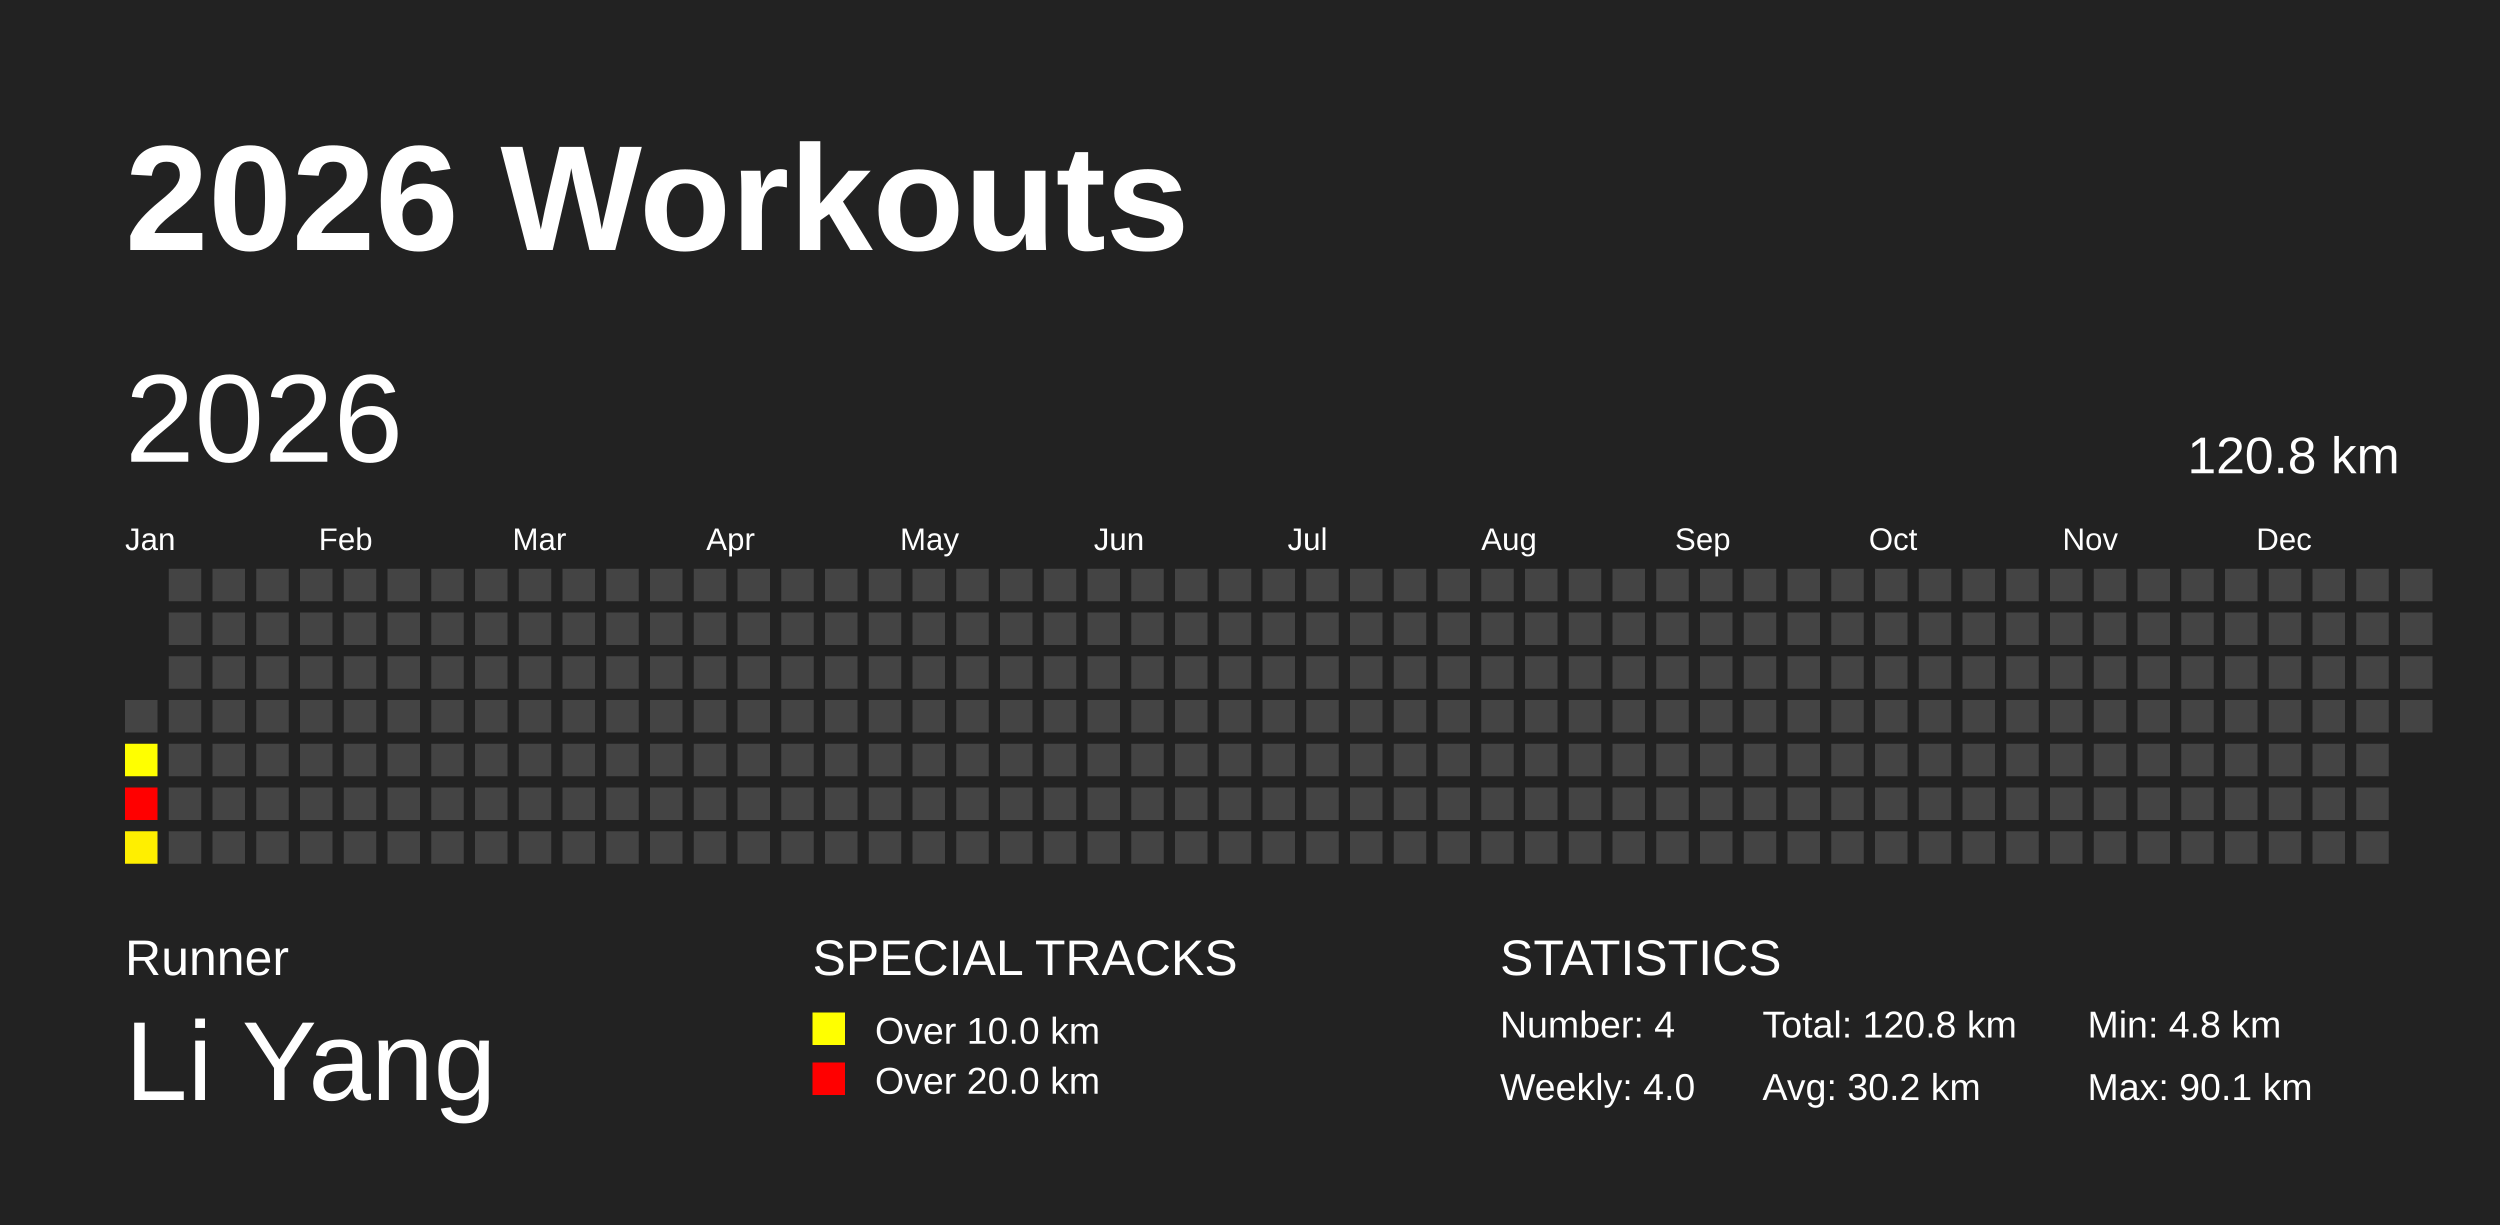
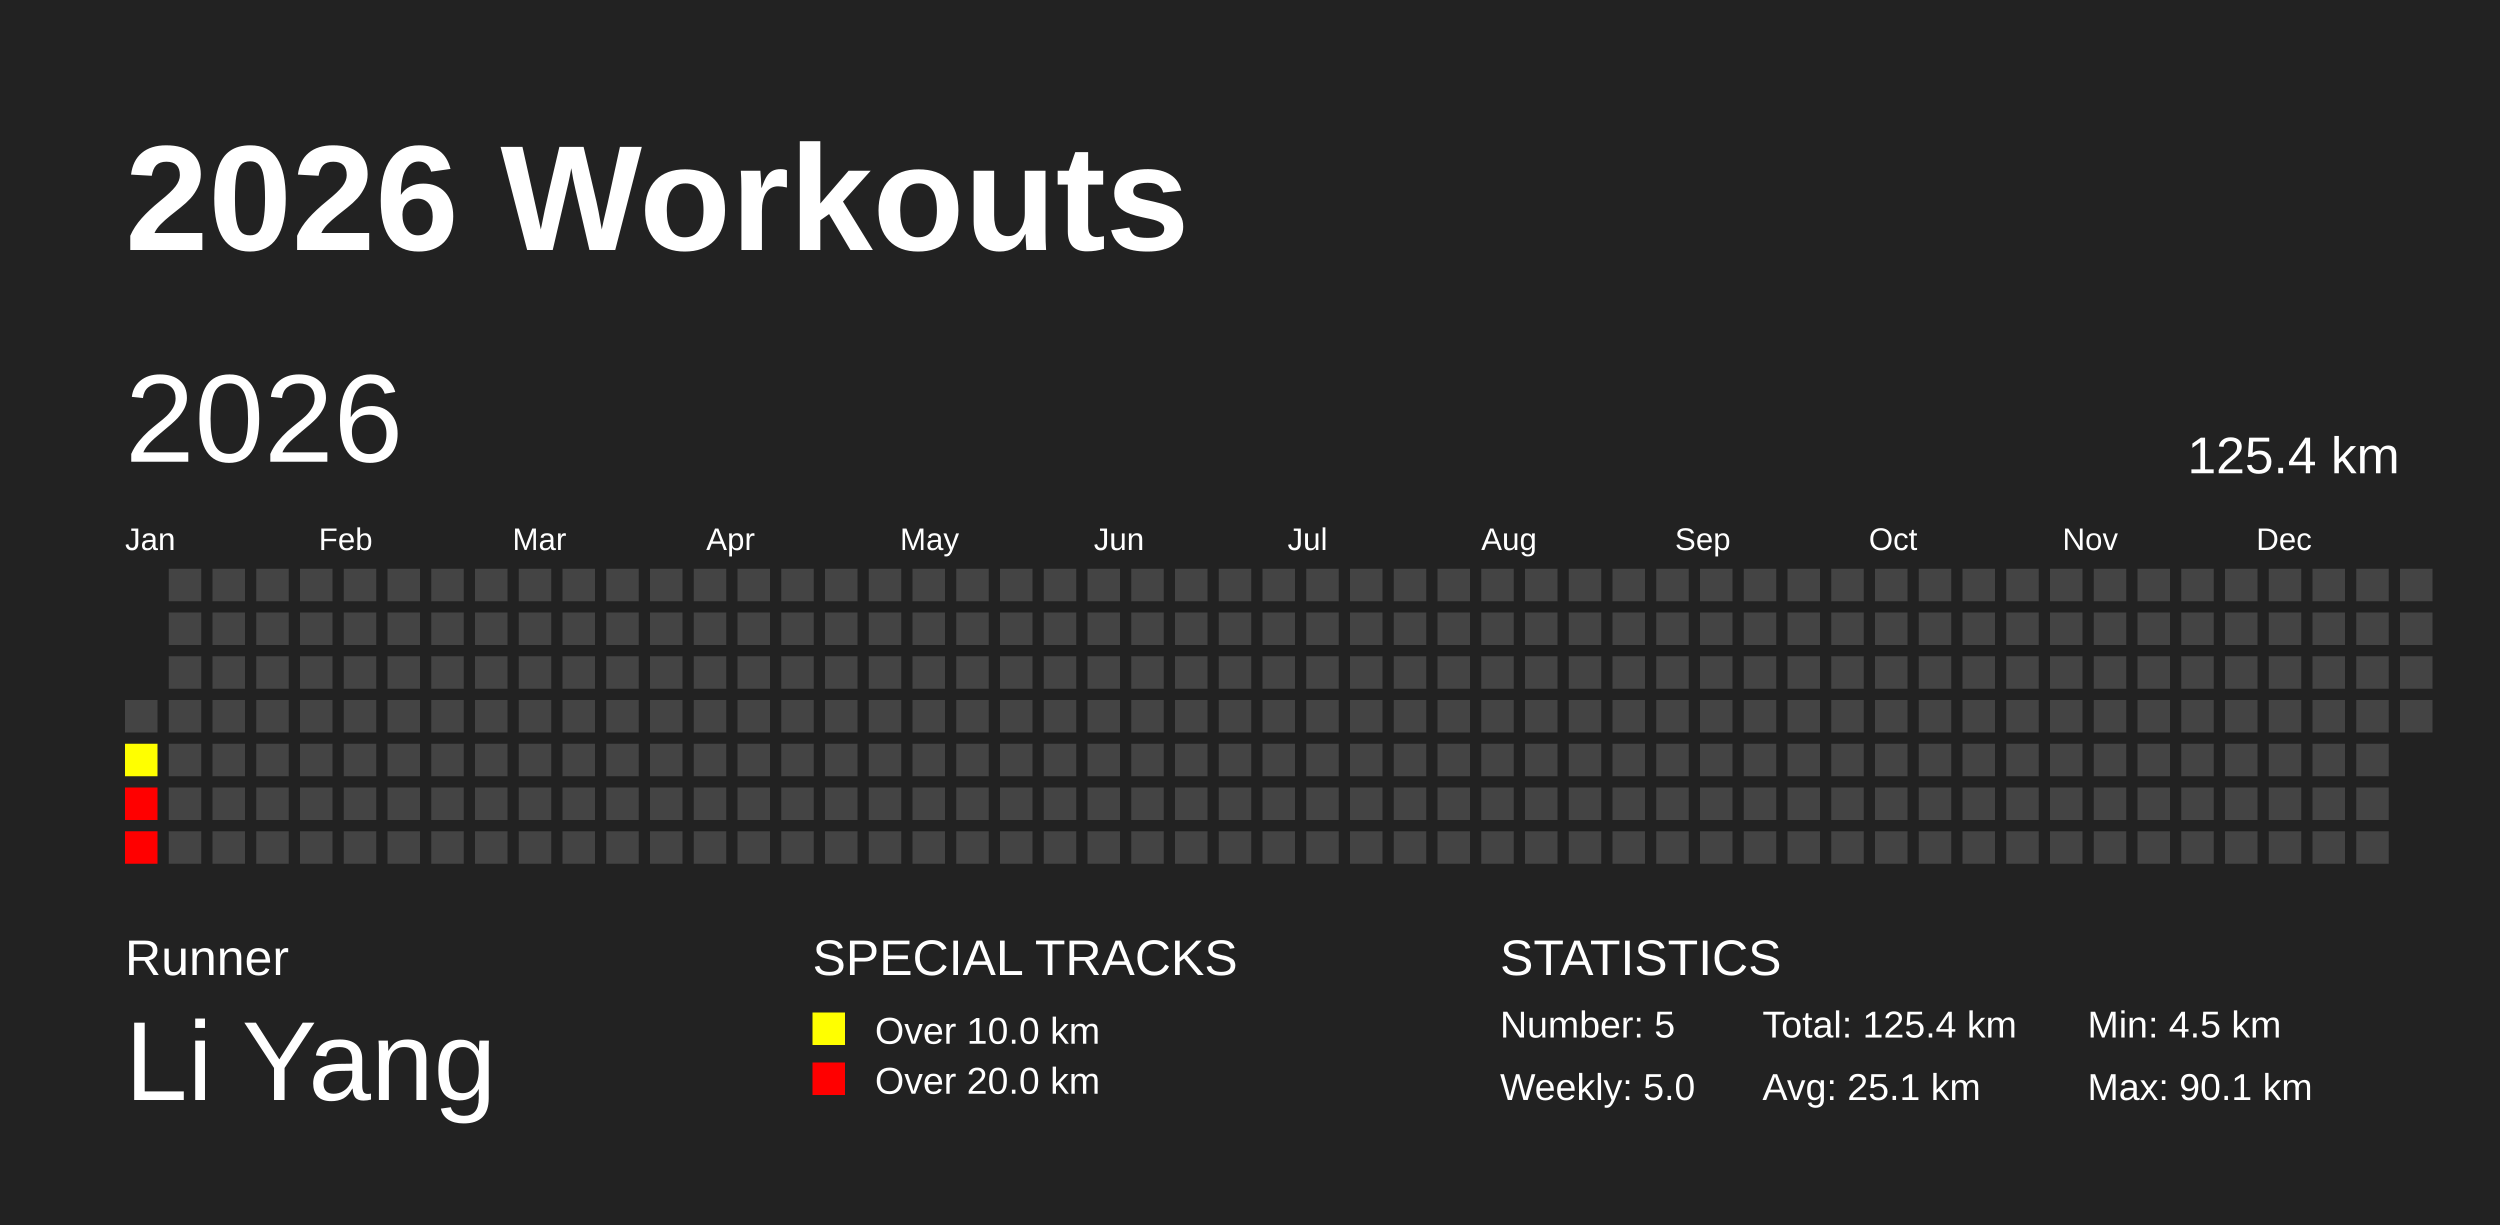
<svg xmlns="http://www.w3.org/2000/svg" baseProfile="full" height="98mm" version="1.1" viewBox="0,0,200,98" width="200mm">
  <defs />
  <rect fill="#222222" height="98" width="200" x="0" y="0" />
  <text fill="#FFFFFF" style="font-size:12px; font-family:Arial; font-weight:bold;" x="10" y="20">2026 Workouts</text>
  <text fill="#FFFFFF" style="font-size:4px; font-family:Arial" x="10" y="78">Runner</text>
  <text fill="#FFFFFF" style="font-size:9px; font-family:Arial" x="10" y="88">Li Yang</text>
  <text fill="#FFFFFF" style="font-size:4px; font-family:Arial" x="65" y="78">SPECIAL TRACKS</text>
  <rect fill="yellow" height="2.6" width="2.6" x="65" y="81" />
  <text fill="#FFFFFF" style="font-size:3px; font-family:Arial" x="70" y="83.5">Over 10.0 km</text>
  <rect fill="red" height="2.6" width="2.6" x="65" y="85" />
  <text fill="#FFFFFF" style="font-size:3px; font-family:Arial" x="70" y="87.5">Over 20.0 km</text>
  <text fill="#FFFFFF" style="font-size:4px; font-family:Arial" x="120" y="78">STATISTICS</text>
-   <text fill="#FFFFFF" style="font-size:3px; font-family:Arial" x="120" y="83">Number: 4</text>
-   <text fill="#FFFFFF" style="font-size:3px; font-family:Arial" x="120" y="88">Weekly: 4.0</text>
-   <text fill="#FFFFFF" style="font-size:3px; font-family:Arial" x="141" y="83">Total: 120.8 km</text>
-   <text fill="#FFFFFF" style="font-size:3px; font-family:Arial" x="141" y="88">Avg: 30.2 km</text>
-   <text fill="#FFFFFF" style="font-size:3px; font-family:Arial" x="167" y="83">Min: 4.8 km</text>
+   <text fill="#FFFFFF" style="font-size:3px; font-family:Arial" x="120" y="83">Number: 5</text>
+   <text fill="#FFFFFF" style="font-size:3px; font-family:Arial" x="120" y="88">Weekly: 5.0</text>
+   <text fill="#FFFFFF" style="font-size:3px; font-family:Arial" x="141" y="83">Total: 125.4 km</text>
+   <text fill="#FFFFFF" style="font-size:3px; font-family:Arial" x="141" y="88">Avg: 25.1 km</text>
+   <text fill="#FFFFFF" style="font-size:3px; font-family:Arial" x="167" y="83">Min: 4.5 km</text>
  <text fill="#FFFFFF" style="font-size:3px; font-family:Arial" x="167" y="88">Max: 90.1 km</text>
  <text dominant-baseline="hanging" fill="#FFFFFF" style="font-size:10.0px; font-family:Arial;" x="10" y="30">2026</text>
-   <text dominant-baseline="hanging" fill="#FFFFFF" style="font-size:4.125px; font-family:Arial;" x="175" y="35">120.8 km</text>
+   <text dominant-baseline="hanging" fill="#FFFFFF" style="font-size:4.125px; font-family:Arial;" x="175" y="35">125.4 km</text>
  <text fill="#FFFFFF" style="font-size:2.5px; font-family:Arial" x="10.0" y="44">Jan</text>
  <text fill="#FFFFFF" style="font-size:2.5px; font-family:Arial" x="25.5" y="44">Feb</text>
  <text fill="#FFFFFF" style="font-size:2.5px; font-family:Arial" x="41.0" y="44">Mar</text>
  <text fill="#FFFFFF" style="font-size:2.5px; font-family:Arial" x="56.5" y="44">Apr</text>
  <text fill="#FFFFFF" style="font-size:2.5px; font-family:Arial" x="72.0" y="44">May</text>
  <text fill="#FFFFFF" style="font-size:2.5px; font-family:Arial" x="87.5" y="44">Jun</text>
  <text fill="#FFFFFF" style="font-size:2.5px; font-family:Arial" x="103.0" y="44">Jul</text>
  <text fill="#FFFFFF" style="font-size:2.5px; font-family:Arial" x="118.5" y="44">Aug</text>
  <text fill="#FFFFFF" style="font-size:2.5px; font-family:Arial" x="134.0" y="44">Sep</text>
  <text fill="#FFFFFF" style="font-size:2.5px; font-family:Arial" x="149.5" y="44">Oct</text>
  <text fill="#FFFFFF" style="font-size:2.5px; font-family:Arial" x="165.0" y="44">Nov</text>
  <text fill="#FFFFFF" style="font-size:2.5px; font-family:Arial" x="180.5" y="44">Dec</text>
  <rect fill="#444444" height="2.6" width="2.6" x="10.0" y="56.0" />
  <rect fill="#ffff00" height="2.6" width="2.6" x="10.0" y="59.5" />
  <rect fill="red" height="2.6" width="2.6" x="10.0" y="63.0" />
-   <rect fill="#ffef00" height="2.6" width="2.6" x="10.0" y="66.5" />
+   <rect fill="red" height="2.6" width="2.6" x="10.0" y="66.5" />
  <rect fill="#444444" height="2.6" width="2.6" x="13.5" y="45.5" />
  <rect fill="#444444" height="2.6" width="2.6" x="13.5" y="49.0" />
  <rect fill="#444444" height="2.6" width="2.6" x="13.5" y="52.5" />
  <rect fill="#444444" height="2.6" width="2.6" x="13.5" y="56.0" />
  <rect fill="#444444" height="2.6" width="2.6" x="13.5" y="59.5" />
  <rect fill="#444444" height="2.6" width="2.6" x="13.5" y="63.0" />
  <rect fill="#444444" height="2.6" width="2.6" x="13.5" y="66.5" />
  <rect fill="#444444" height="2.6" width="2.6" x="17.0" y="45.5" />
  <rect fill="#444444" height="2.6" width="2.6" x="17.0" y="49.0" />
  <rect fill="#444444" height="2.6" width="2.6" x="17.0" y="52.5" />
  <rect fill="#444444" height="2.6" width="2.6" x="17.0" y="56.0" />
  <rect fill="#444444" height="2.6" width="2.6" x="17.0" y="59.5" />
  <rect fill="#444444" height="2.6" width="2.6" x="17.0" y="63.0" />
  <rect fill="#444444" height="2.6" width="2.6" x="17.0" y="66.5" />
  <rect fill="#444444" height="2.6" width="2.6" x="20.5" y="45.5" />
  <rect fill="#444444" height="2.6" width="2.6" x="20.5" y="49.0" />
  <rect fill="#444444" height="2.6" width="2.6" x="20.5" y="52.5" />
  <rect fill="#444444" height="2.6" width="2.6" x="20.5" y="56.0" />
  <rect fill="#444444" height="2.6" width="2.6" x="20.5" y="59.5" />
  <rect fill="#444444" height="2.6" width="2.6" x="20.5" y="63.0" />
  <rect fill="#444444" height="2.6" width="2.6" x="20.5" y="66.5" />
  <rect fill="#444444" height="2.6" width="2.6" x="24.0" y="45.5" />
  <rect fill="#444444" height="2.6" width="2.6" x="24.0" y="49.0" />
  <rect fill="#444444" height="2.6" width="2.6" x="24.0" y="52.5" />
  <rect fill="#444444" height="2.6" width="2.6" x="24.0" y="56.0" />
  <rect fill="#444444" height="2.6" width="2.6" x="24.0" y="59.5" />
  <rect fill="#444444" height="2.6" width="2.6" x="24.0" y="63.0" />
  <rect fill="#444444" height="2.6" width="2.6" x="24.0" y="66.5" />
  <rect fill="#444444" height="2.6" width="2.6" x="27.5" y="45.5" />
  <rect fill="#444444" height="2.6" width="2.6" x="27.5" y="49.0" />
  <rect fill="#444444" height="2.6" width="2.6" x="27.5" y="52.5" />
  <rect fill="#444444" height="2.6" width="2.6" x="27.5" y="56.0" />
  <rect fill="#444444" height="2.6" width="2.6" x="27.5" y="59.5" />
  <rect fill="#444444" height="2.6" width="2.6" x="27.5" y="63.0" />
  <rect fill="#444444" height="2.6" width="2.6" x="27.5" y="66.5" />
  <rect fill="#444444" height="2.6" width="2.6" x="31.0" y="45.5" />
  <rect fill="#444444" height="2.6" width="2.6" x="31.0" y="49.0" />
  <rect fill="#444444" height="2.6" width="2.6" x="31.0" y="52.5" />
  <rect fill="#444444" height="2.6" width="2.6" x="31.0" y="56.0" />
  <rect fill="#444444" height="2.6" width="2.6" x="31.0" y="59.5" />
  <rect fill="#444444" height="2.6" width="2.6" x="31.0" y="63.0" />
  <rect fill="#444444" height="2.6" width="2.6" x="31.0" y="66.5" />
  <rect fill="#444444" height="2.6" width="2.6" x="34.5" y="45.5" />
  <rect fill="#444444" height="2.6" width="2.6" x="34.5" y="49.0" />
  <rect fill="#444444" height="2.6" width="2.6" x="34.5" y="52.5" />
  <rect fill="#444444" height="2.6" width="2.6" x="34.5" y="56.0" />
  <rect fill="#444444" height="2.6" width="2.6" x="34.5" y="59.5" />
  <rect fill="#444444" height="2.6" width="2.6" x="34.5" y="63.0" />
  <rect fill="#444444" height="2.6" width="2.6" x="34.5" y="66.5" />
  <rect fill="#444444" height="2.6" width="2.6" x="38.0" y="45.5" />
  <rect fill="#444444" height="2.6" width="2.6" x="38.0" y="49.0" />
  <rect fill="#444444" height="2.6" width="2.6" x="38.0" y="52.5" />
  <rect fill="#444444" height="2.6" width="2.6" x="38.0" y="56.0" />
  <rect fill="#444444" height="2.6" width="2.6" x="38.0" y="59.5" />
  <rect fill="#444444" height="2.6" width="2.6" x="38.0" y="63.0" />
  <rect fill="#444444" height="2.6" width="2.6" x="38.0" y="66.5" />
  <rect fill="#444444" height="2.6" width="2.6" x="41.5" y="45.5" />
  <rect fill="#444444" height="2.6" width="2.6" x="41.5" y="49.0" />
  <rect fill="#444444" height="2.6" width="2.6" x="41.5" y="52.5" />
  <rect fill="#444444" height="2.6" width="2.6" x="41.5" y="56.0" />
  <rect fill="#444444" height="2.6" width="2.6" x="41.5" y="59.5" />
  <rect fill="#444444" height="2.6" width="2.6" x="41.5" y="63.0" />
  <rect fill="#444444" height="2.6" width="2.6" x="41.5" y="66.5" />
  <rect fill="#444444" height="2.6" width="2.6" x="45.0" y="45.5" />
  <rect fill="#444444" height="2.6" width="2.6" x="45.0" y="49.0" />
  <rect fill="#444444" height="2.6" width="2.6" x="45.0" y="52.5" />
  <rect fill="#444444" height="2.6" width="2.6" x="45.0" y="56.0" />
  <rect fill="#444444" height="2.6" width="2.6" x="45.0" y="59.5" />
  <rect fill="#444444" height="2.6" width="2.6" x="45.0" y="63.0" />
  <rect fill="#444444" height="2.6" width="2.6" x="45.0" y="66.5" />
  <rect fill="#444444" height="2.6" width="2.6" x="48.5" y="45.5" />
  <rect fill="#444444" height="2.6" width="2.6" x="48.5" y="49.0" />
  <rect fill="#444444" height="2.6" width="2.6" x="48.5" y="52.5" />
  <rect fill="#444444" height="2.6" width="2.6" x="48.5" y="56.0" />
  <rect fill="#444444" height="2.6" width="2.6" x="48.5" y="59.5" />
  <rect fill="#444444" height="2.6" width="2.6" x="48.5" y="63.0" />
  <rect fill="#444444" height="2.6" width="2.6" x="48.5" y="66.5" />
  <rect fill="#444444" height="2.6" width="2.6" x="52.0" y="45.5" />
  <rect fill="#444444" height="2.6" width="2.6" x="52.0" y="49.0" />
  <rect fill="#444444" height="2.6" width="2.6" x="52.0" y="52.5" />
  <rect fill="#444444" height="2.6" width="2.6" x="52.0" y="56.0" />
  <rect fill="#444444" height="2.6" width="2.6" x="52.0" y="59.5" />
  <rect fill="#444444" height="2.6" width="2.6" x="52.0" y="63.0" />
  <rect fill="#444444" height="2.6" width="2.6" x="52.0" y="66.5" />
  <rect fill="#444444" height="2.6" width="2.6" x="55.5" y="45.5" />
  <rect fill="#444444" height="2.6" width="2.6" x="55.5" y="49.0" />
  <rect fill="#444444" height="2.6" width="2.6" x="55.5" y="52.5" />
  <rect fill="#444444" height="2.6" width="2.6" x="55.5" y="56.0" />
  <rect fill="#444444" height="2.6" width="2.6" x="55.5" y="59.5" />
  <rect fill="#444444" height="2.6" width="2.6" x="55.5" y="63.0" />
  <rect fill="#444444" height="2.6" width="2.6" x="55.5" y="66.5" />
  <rect fill="#444444" height="2.6" width="2.6" x="59.0" y="45.5" />
  <rect fill="#444444" height="2.6" width="2.6" x="59.0" y="49.0" />
  <rect fill="#444444" height="2.6" width="2.6" x="59.0" y="52.5" />
  <rect fill="#444444" height="2.6" width="2.6" x="59.0" y="56.0" />
  <rect fill="#444444" height="2.6" width="2.6" x="59.0" y="59.5" />
  <rect fill="#444444" height="2.6" width="2.6" x="59.0" y="63.0" />
  <rect fill="#444444" height="2.6" width="2.6" x="59.0" y="66.5" />
  <rect fill="#444444" height="2.6" width="2.6" x="62.5" y="45.5" />
  <rect fill="#444444" height="2.6" width="2.6" x="62.5" y="49.0" />
  <rect fill="#444444" height="2.6" width="2.6" x="62.5" y="52.5" />
  <rect fill="#444444" height="2.6" width="2.6" x="62.5" y="56.0" />
  <rect fill="#444444" height="2.6" width="2.6" x="62.5" y="59.5" />
  <rect fill="#444444" height="2.6" width="2.6" x="62.5" y="63.0" />
  <rect fill="#444444" height="2.6" width="2.6" x="62.5" y="66.5" />
  <rect fill="#444444" height="2.6" width="2.6" x="66.0" y="45.5" />
  <rect fill="#444444" height="2.6" width="2.6" x="66.0" y="49.0" />
  <rect fill="#444444" height="2.6" width="2.6" x="66.0" y="52.5" />
  <rect fill="#444444" height="2.6" width="2.6" x="66.0" y="56.0" />
  <rect fill="#444444" height="2.6" width="2.6" x="66.0" y="59.5" />
  <rect fill="#444444" height="2.6" width="2.6" x="66.0" y="63.0" />
  <rect fill="#444444" height="2.6" width="2.6" x="66.0" y="66.5" />
  <rect fill="#444444" height="2.6" width="2.6" x="69.5" y="45.5" />
  <rect fill="#444444" height="2.6" width="2.6" x="69.5" y="49.0" />
  <rect fill="#444444" height="2.6" width="2.6" x="69.5" y="52.5" />
  <rect fill="#444444" height="2.6" width="2.6" x="69.5" y="56.0" />
  <rect fill="#444444" height="2.6" width="2.6" x="69.5" y="59.5" />
  <rect fill="#444444" height="2.6" width="2.6" x="69.5" y="63.0" />
  <rect fill="#444444" height="2.6" width="2.6" x="69.5" y="66.5" />
  <rect fill="#444444" height="2.6" width="2.6" x="73.0" y="45.5" />
  <rect fill="#444444" height="2.6" width="2.6" x="73.0" y="49.0" />
  <rect fill="#444444" height="2.6" width="2.6" x="73.0" y="52.5" />
  <rect fill="#444444" height="2.6" width="2.6" x="73.0" y="56.0" />
  <rect fill="#444444" height="2.6" width="2.6" x="73.0" y="59.5" />
  <rect fill="#444444" height="2.6" width="2.6" x="73.0" y="63.0" />
  <rect fill="#444444" height="2.6" width="2.6" x="73.0" y="66.5" />
  <rect fill="#444444" height="2.6" width="2.6" x="76.5" y="45.5" />
  <rect fill="#444444" height="2.6" width="2.6" x="76.5" y="49.0" />
  <rect fill="#444444" height="2.6" width="2.6" x="76.5" y="52.5" />
  <rect fill="#444444" height="2.6" width="2.6" x="76.5" y="56.0" />
  <rect fill="#444444" height="2.6" width="2.6" x="76.5" y="59.5" />
  <rect fill="#444444" height="2.6" width="2.6" x="76.5" y="63.0" />
  <rect fill="#444444" height="2.6" width="2.6" x="76.5" y="66.5" />
  <rect fill="#444444" height="2.6" width="2.6" x="80.0" y="45.5" />
  <rect fill="#444444" height="2.6" width="2.6" x="80.0" y="49.0" />
  <rect fill="#444444" height="2.6" width="2.6" x="80.0" y="52.5" />
  <rect fill="#444444" height="2.6" width="2.6" x="80.0" y="56.0" />
  <rect fill="#444444" height="2.6" width="2.6" x="80.0" y="59.5" />
  <rect fill="#444444" height="2.6" width="2.6" x="80.0" y="63.0" />
  <rect fill="#444444" height="2.6" width="2.6" x="80.0" y="66.5" />
  <rect fill="#444444" height="2.6" width="2.6" x="83.5" y="45.5" />
  <rect fill="#444444" height="2.6" width="2.6" x="83.5" y="49.0" />
  <rect fill="#444444" height="2.6" width="2.6" x="83.5" y="52.5" />
  <rect fill="#444444" height="2.6" width="2.6" x="83.5" y="56.0" />
  <rect fill="#444444" height="2.6" width="2.6" x="83.5" y="59.5" />
  <rect fill="#444444" height="2.6" width="2.6" x="83.5" y="63.0" />
  <rect fill="#444444" height="2.6" width="2.6" x="83.5" y="66.5" />
  <rect fill="#444444" height="2.6" width="2.6" x="87.0" y="45.5" />
  <rect fill="#444444" height="2.6" width="2.6" x="87.0" y="49.0" />
  <rect fill="#444444" height="2.6" width="2.6" x="87.0" y="52.5" />
  <rect fill="#444444" height="2.6" width="2.6" x="87.0" y="56.0" />
  <rect fill="#444444" height="2.6" width="2.6" x="87.0" y="59.5" />
  <rect fill="#444444" height="2.6" width="2.6" x="87.0" y="63.0" />
  <rect fill="#444444" height="2.6" width="2.6" x="87.0" y="66.5" />
  <rect fill="#444444" height="2.6" width="2.6" x="90.5" y="45.5" />
  <rect fill="#444444" height="2.6" width="2.6" x="90.5" y="49.0" />
  <rect fill="#444444" height="2.6" width="2.6" x="90.5" y="52.5" />
  <rect fill="#444444" height="2.6" width="2.6" x="90.5" y="56.0" />
  <rect fill="#444444" height="2.6" width="2.6" x="90.5" y="59.5" />
  <rect fill="#444444" height="2.6" width="2.6" x="90.5" y="63.0" />
  <rect fill="#444444" height="2.6" width="2.6" x="90.5" y="66.5" />
  <rect fill="#444444" height="2.6" width="2.6" x="94.0" y="45.5" />
  <rect fill="#444444" height="2.6" width="2.6" x="94.0" y="49.0" />
  <rect fill="#444444" height="2.6" width="2.6" x="94.0" y="52.5" />
  <rect fill="#444444" height="2.6" width="2.6" x="94.0" y="56.0" />
  <rect fill="#444444" height="2.6" width="2.6" x="94.0" y="59.5" />
  <rect fill="#444444" height="2.6" width="2.6" x="94.0" y="63.0" />
  <rect fill="#444444" height="2.6" width="2.6" x="94.0" y="66.5" />
  <rect fill="#444444" height="2.6" width="2.6" x="97.5" y="45.5" />
  <rect fill="#444444" height="2.6" width="2.6" x="97.5" y="49.0" />
  <rect fill="#444444" height="2.6" width="2.6" x="97.5" y="52.5" />
  <rect fill="#444444" height="2.6" width="2.6" x="97.5" y="56.0" />
  <rect fill="#444444" height="2.6" width="2.6" x="97.5" y="59.5" />
  <rect fill="#444444" height="2.6" width="2.6" x="97.5" y="63.0" />
  <rect fill="#444444" height="2.6" width="2.6" x="97.5" y="66.5" />
  <rect fill="#444444" height="2.6" width="2.6" x="101.0" y="45.5" />
  <rect fill="#444444" height="2.6" width="2.6" x="101.0" y="49.0" />
  <rect fill="#444444" height="2.6" width="2.6" x="101.0" y="52.5" />
  <rect fill="#444444" height="2.6" width="2.6" x="101.0" y="56.0" />
  <rect fill="#444444" height="2.6" width="2.6" x="101.0" y="59.5" />
  <rect fill="#444444" height="2.6" width="2.6" x="101.0" y="63.0" />
  <rect fill="#444444" height="2.6" width="2.6" x="101.0" y="66.5" />
  <rect fill="#444444" height="2.6" width="2.6" x="104.5" y="45.5" />
  <rect fill="#444444" height="2.6" width="2.6" x="104.5" y="49.0" />
  <rect fill="#444444" height="2.6" width="2.6" x="104.5" y="52.5" />
  <rect fill="#444444" height="2.6" width="2.6" x="104.5" y="56.0" />
  <rect fill="#444444" height="2.6" width="2.6" x="104.5" y="59.5" />
  <rect fill="#444444" height="2.6" width="2.6" x="104.5" y="63.0" />
  <rect fill="#444444" height="2.6" width="2.6" x="104.5" y="66.5" />
  <rect fill="#444444" height="2.6" width="2.6" x="108.0" y="45.5" />
  <rect fill="#444444" height="2.6" width="2.6" x="108.0" y="49.0" />
  <rect fill="#444444" height="2.6" width="2.6" x="108.0" y="52.5" />
  <rect fill="#444444" height="2.6" width="2.6" x="108.0" y="56.0" />
  <rect fill="#444444" height="2.6" width="2.6" x="108.0" y="59.5" />
  <rect fill="#444444" height="2.6" width="2.6" x="108.0" y="63.0" />
  <rect fill="#444444" height="2.6" width="2.6" x="108.0" y="66.5" />
  <rect fill="#444444" height="2.6" width="2.6" x="111.5" y="45.5" />
  <rect fill="#444444" height="2.6" width="2.6" x="111.5" y="49.0" />
  <rect fill="#444444" height="2.6" width="2.6" x="111.5" y="52.5" />
  <rect fill="#444444" height="2.6" width="2.6" x="111.5" y="56.0" />
  <rect fill="#444444" height="2.6" width="2.6" x="111.5" y="59.5" />
  <rect fill="#444444" height="2.6" width="2.6" x="111.5" y="63.0" />
  <rect fill="#444444" height="2.6" width="2.6" x="111.5" y="66.5" />
  <rect fill="#444444" height="2.6" width="2.6" x="115.0" y="45.5" />
  <rect fill="#444444" height="2.6" width="2.6" x="115.0" y="49.0" />
  <rect fill="#444444" height="2.6" width="2.6" x="115.0" y="52.5" />
  <rect fill="#444444" height="2.6" width="2.6" x="115.0" y="56.0" />
  <rect fill="#444444" height="2.6" width="2.6" x="115.0" y="59.5" />
  <rect fill="#444444" height="2.6" width="2.6" x="115.0" y="63.0" />
  <rect fill="#444444" height="2.6" width="2.6" x="115.0" y="66.5" />
  <rect fill="#444444" height="2.6" width="2.6" x="118.5" y="45.5" />
  <rect fill="#444444" height="2.6" width="2.6" x="118.5" y="49.0" />
  <rect fill="#444444" height="2.6" width="2.6" x="118.5" y="52.5" />
  <rect fill="#444444" height="2.6" width="2.6" x="118.5" y="56.0" />
  <rect fill="#444444" height="2.6" width="2.6" x="118.5" y="59.5" />
  <rect fill="#444444" height="2.6" width="2.6" x="118.5" y="63.0" />
  <rect fill="#444444" height="2.6" width="2.6" x="118.5" y="66.5" />
  <rect fill="#444444" height="2.6" width="2.6" x="122.0" y="45.5" />
  <rect fill="#444444" height="2.6" width="2.6" x="122.0" y="49.0" />
  <rect fill="#444444" height="2.6" width="2.6" x="122.0" y="52.5" />
  <rect fill="#444444" height="2.6" width="2.6" x="122.0" y="56.0" />
  <rect fill="#444444" height="2.6" width="2.6" x="122.0" y="59.5" />
  <rect fill="#444444" height="2.6" width="2.6" x="122.0" y="63.0" />
  <rect fill="#444444" height="2.6" width="2.6" x="122.0" y="66.5" />
  <rect fill="#444444" height="2.6" width="2.6" x="125.5" y="45.5" />
  <rect fill="#444444" height="2.6" width="2.6" x="125.5" y="49.0" />
  <rect fill="#444444" height="2.6" width="2.6" x="125.5" y="52.5" />
  <rect fill="#444444" height="2.6" width="2.6" x="125.5" y="56.0" />
  <rect fill="#444444" height="2.6" width="2.6" x="125.5" y="59.5" />
  <rect fill="#444444" height="2.6" width="2.6" x="125.5" y="63.0" />
  <rect fill="#444444" height="2.6" width="2.6" x="125.5" y="66.5" />
  <rect fill="#444444" height="2.6" width="2.6" x="129.0" y="45.5" />
  <rect fill="#444444" height="2.6" width="2.6" x="129.0" y="49.0" />
  <rect fill="#444444" height="2.6" width="2.6" x="129.0" y="52.5" />
  <rect fill="#444444" height="2.6" width="2.6" x="129.0" y="56.0" />
  <rect fill="#444444" height="2.6" width="2.6" x="129.0" y="59.5" />
  <rect fill="#444444" height="2.6" width="2.6" x="129.0" y="63.0" />
  <rect fill="#444444" height="2.6" width="2.6" x="129.0" y="66.5" />
  <rect fill="#444444" height="2.6" width="2.6" x="132.5" y="45.5" />
  <rect fill="#444444" height="2.6" width="2.6" x="132.5" y="49.0" />
  <rect fill="#444444" height="2.6" width="2.6" x="132.5" y="52.5" />
  <rect fill="#444444" height="2.6" width="2.6" x="132.5" y="56.0" />
  <rect fill="#444444" height="2.6" width="2.6" x="132.5" y="59.5" />
  <rect fill="#444444" height="2.6" width="2.6" x="132.5" y="63.0" />
  <rect fill="#444444" height="2.6" width="2.6" x="132.5" y="66.5" />
  <rect fill="#444444" height="2.6" width="2.6" x="136.0" y="45.5" />
  <rect fill="#444444" height="2.6" width="2.6" x="136.0" y="49.0" />
  <rect fill="#444444" height="2.6" width="2.6" x="136.0" y="52.5" />
  <rect fill="#444444" height="2.6" width="2.6" x="136.0" y="56.0" />
  <rect fill="#444444" height="2.6" width="2.6" x="136.0" y="59.5" />
  <rect fill="#444444" height="2.6" width="2.6" x="136.0" y="63.0" />
  <rect fill="#444444" height="2.6" width="2.6" x="136.0" y="66.5" />
  <rect fill="#444444" height="2.6" width="2.6" x="139.5" y="45.5" />
  <rect fill="#444444" height="2.6" width="2.6" x="139.5" y="49.0" />
  <rect fill="#444444" height="2.6" width="2.6" x="139.5" y="52.5" />
  <rect fill="#444444" height="2.6" width="2.6" x="139.5" y="56.0" />
  <rect fill="#444444" height="2.6" width="2.6" x="139.5" y="59.5" />
  <rect fill="#444444" height="2.6" width="2.6" x="139.5" y="63.0" />
  <rect fill="#444444" height="2.6" width="2.6" x="139.5" y="66.5" />
  <rect fill="#444444" height="2.6" width="2.6" x="143.0" y="45.5" />
  <rect fill="#444444" height="2.6" width="2.6" x="143.0" y="49.0" />
  <rect fill="#444444" height="2.6" width="2.6" x="143.0" y="52.5" />
  <rect fill="#444444" height="2.6" width="2.6" x="143.0" y="56.0" />
  <rect fill="#444444" height="2.6" width="2.6" x="143.0" y="59.5" />
  <rect fill="#444444" height="2.6" width="2.6" x="143.0" y="63.0" />
  <rect fill="#444444" height="2.6" width="2.6" x="143.0" y="66.5" />
  <rect fill="#444444" height="2.6" width="2.6" x="146.5" y="45.5" />
  <rect fill="#444444" height="2.6" width="2.6" x="146.5" y="49.0" />
  <rect fill="#444444" height="2.6" width="2.6" x="146.5" y="52.5" />
  <rect fill="#444444" height="2.6" width="2.6" x="146.5" y="56.0" />
  <rect fill="#444444" height="2.6" width="2.6" x="146.5" y="59.5" />
  <rect fill="#444444" height="2.6" width="2.6" x="146.5" y="63.0" />
  <rect fill="#444444" height="2.6" width="2.6" x="146.5" y="66.5" />
  <rect fill="#444444" height="2.6" width="2.6" x="150.0" y="45.5" />
  <rect fill="#444444" height="2.6" width="2.6" x="150.0" y="49.0" />
  <rect fill="#444444" height="2.6" width="2.6" x="150.0" y="52.5" />
  <rect fill="#444444" height="2.6" width="2.6" x="150.0" y="56.0" />
  <rect fill="#444444" height="2.6" width="2.6" x="150.0" y="59.5" />
  <rect fill="#444444" height="2.6" width="2.6" x="150.0" y="63.0" />
  <rect fill="#444444" height="2.6" width="2.6" x="150.0" y="66.5" />
  <rect fill="#444444" height="2.6" width="2.6" x="153.5" y="45.5" />
  <rect fill="#444444" height="2.6" width="2.6" x="153.5" y="49.0" />
  <rect fill="#444444" height="2.6" width="2.6" x="153.5" y="52.5" />
  <rect fill="#444444" height="2.6" width="2.6" x="153.5" y="56.0" />
  <rect fill="#444444" height="2.6" width="2.6" x="153.5" y="59.5" />
  <rect fill="#444444" height="2.6" width="2.6" x="153.5" y="63.0" />
  <rect fill="#444444" height="2.6" width="2.6" x="153.5" y="66.5" />
  <rect fill="#444444" height="2.6" width="2.6" x="157.0" y="45.5" />
  <rect fill="#444444" height="2.6" width="2.6" x="157.0" y="49.0" />
  <rect fill="#444444" height="2.6" width="2.6" x="157.0" y="52.5" />
  <rect fill="#444444" height="2.6" width="2.6" x="157.0" y="56.0" />
  <rect fill="#444444" height="2.6" width="2.6" x="157.0" y="59.5" />
  <rect fill="#444444" height="2.6" width="2.6" x="157.0" y="63.0" />
  <rect fill="#444444" height="2.6" width="2.6" x="157.0" y="66.5" />
  <rect fill="#444444" height="2.6" width="2.6" x="160.5" y="45.5" />
  <rect fill="#444444" height="2.6" width="2.6" x="160.5" y="49.0" />
  <rect fill="#444444" height="2.6" width="2.6" x="160.5" y="52.5" />
  <rect fill="#444444" height="2.6" width="2.6" x="160.5" y="56.0" />
  <rect fill="#444444" height="2.6" width="2.6" x="160.5" y="59.5" />
  <rect fill="#444444" height="2.6" width="2.6" x="160.5" y="63.0" />
  <rect fill="#444444" height="2.6" width="2.6" x="160.5" y="66.5" />
  <rect fill="#444444" height="2.6" width="2.6" x="164.0" y="45.5" />
  <rect fill="#444444" height="2.6" width="2.6" x="164.0" y="49.0" />
  <rect fill="#444444" height="2.6" width="2.6" x="164.0" y="52.5" />
  <rect fill="#444444" height="2.6" width="2.6" x="164.0" y="56.0" />
  <rect fill="#444444" height="2.6" width="2.6" x="164.0" y="59.5" />
  <rect fill="#444444" height="2.6" width="2.6" x="164.0" y="63.0" />
  <rect fill="#444444" height="2.6" width="2.6" x="164.0" y="66.5" />
  <rect fill="#444444" height="2.6" width="2.6" x="167.5" y="45.5" />
  <rect fill="#444444" height="2.6" width="2.6" x="167.5" y="49.0" />
  <rect fill="#444444" height="2.6" width="2.6" x="167.5" y="52.5" />
  <rect fill="#444444" height="2.6" width="2.6" x="167.5" y="56.0" />
  <rect fill="#444444" height="2.6" width="2.6" x="167.5" y="59.5" />
  <rect fill="#444444" height="2.6" width="2.6" x="167.5" y="63.0" />
  <rect fill="#444444" height="2.6" width="2.6" x="167.5" y="66.5" />
  <rect fill="#444444" height="2.6" width="2.6" x="171.0" y="45.5" />
  <rect fill="#444444" height="2.6" width="2.6" x="171.0" y="49.0" />
  <rect fill="#444444" height="2.6" width="2.6" x="171.0" y="52.5" />
  <rect fill="#444444" height="2.6" width="2.6" x="171.0" y="56.0" />
  <rect fill="#444444" height="2.6" width="2.6" x="171.0" y="59.5" />
  <rect fill="#444444" height="2.6" width="2.6" x="171.0" y="63.0" />
  <rect fill="#444444" height="2.6" width="2.6" x="171.0" y="66.5" />
  <rect fill="#444444" height="2.6" width="2.6" x="174.5" y="45.5" />
  <rect fill="#444444" height="2.6" width="2.6" x="174.5" y="49.0" />
  <rect fill="#444444" height="2.6" width="2.6" x="174.5" y="52.5" />
  <rect fill="#444444" height="2.6" width="2.6" x="174.5" y="56.0" />
  <rect fill="#444444" height="2.6" width="2.6" x="174.5" y="59.5" />
  <rect fill="#444444" height="2.6" width="2.6" x="174.5" y="63.0" />
  <rect fill="#444444" height="2.6" width="2.6" x="174.5" y="66.5" />
  <rect fill="#444444" height="2.6" width="2.6" x="178.0" y="45.5" />
  <rect fill="#444444" height="2.6" width="2.6" x="178.0" y="49.0" />
  <rect fill="#444444" height="2.6" width="2.6" x="178.0" y="52.5" />
  <rect fill="#444444" height="2.6" width="2.6" x="178.0" y="56.0" />
  <rect fill="#444444" height="2.6" width="2.6" x="178.0" y="59.5" />
  <rect fill="#444444" height="2.6" width="2.6" x="178.0" y="63.0" />
  <rect fill="#444444" height="2.6" width="2.6" x="178.0" y="66.5" />
  <rect fill="#444444" height="2.6" width="2.6" x="181.5" y="45.5" />
  <rect fill="#444444" height="2.6" width="2.6" x="181.5" y="49.0" />
  <rect fill="#444444" height="2.6" width="2.6" x="181.5" y="52.5" />
  <rect fill="#444444" height="2.6" width="2.6" x="181.5" y="56.0" />
  <rect fill="#444444" height="2.6" width="2.6" x="181.5" y="59.5" />
  <rect fill="#444444" height="2.6" width="2.6" x="181.5" y="63.0" />
  <rect fill="#444444" height="2.6" width="2.6" x="181.5" y="66.5" />
  <rect fill="#444444" height="2.6" width="2.6" x="185.0" y="45.5" />
  <rect fill="#444444" height="2.6" width="2.6" x="185.0" y="49.0" />
  <rect fill="#444444" height="2.6" width="2.6" x="185.0" y="52.5" />
  <rect fill="#444444" height="2.6" width="2.6" x="185.0" y="56.0" />
  <rect fill="#444444" height="2.6" width="2.6" x="185.0" y="59.5" />
  <rect fill="#444444" height="2.6" width="2.6" x="185.0" y="63.0" />
  <rect fill="#444444" height="2.6" width="2.6" x="185.0" y="66.5" />
  <rect fill="#444444" height="2.6" width="2.6" x="188.5" y="45.5" />
  <rect fill="#444444" height="2.6" width="2.6" x="188.5" y="49.0" />
  <rect fill="#444444" height="2.6" width="2.6" x="188.5" y="52.5" />
  <rect fill="#444444" height="2.6" width="2.6" x="188.5" y="56.0" />
  <rect fill="#444444" height="2.6" width="2.6" x="188.5" y="59.5" />
  <rect fill="#444444" height="2.6" width="2.6" x="188.5" y="63.0" />
  <rect fill="#444444" height="2.6" width="2.6" x="188.5" y="66.5" />
  <rect fill="#444444" height="2.6" width="2.6" x="192.0" y="45.5" />
  <rect fill="#444444" height="2.6" width="2.6" x="192.0" y="49.0" />
  <rect fill="#444444" height="2.6" width="2.6" x="192.0" y="52.5" />
  <rect fill="#444444" height="2.6" width="2.6" x="192.0" y="56.0" />
</svg>
